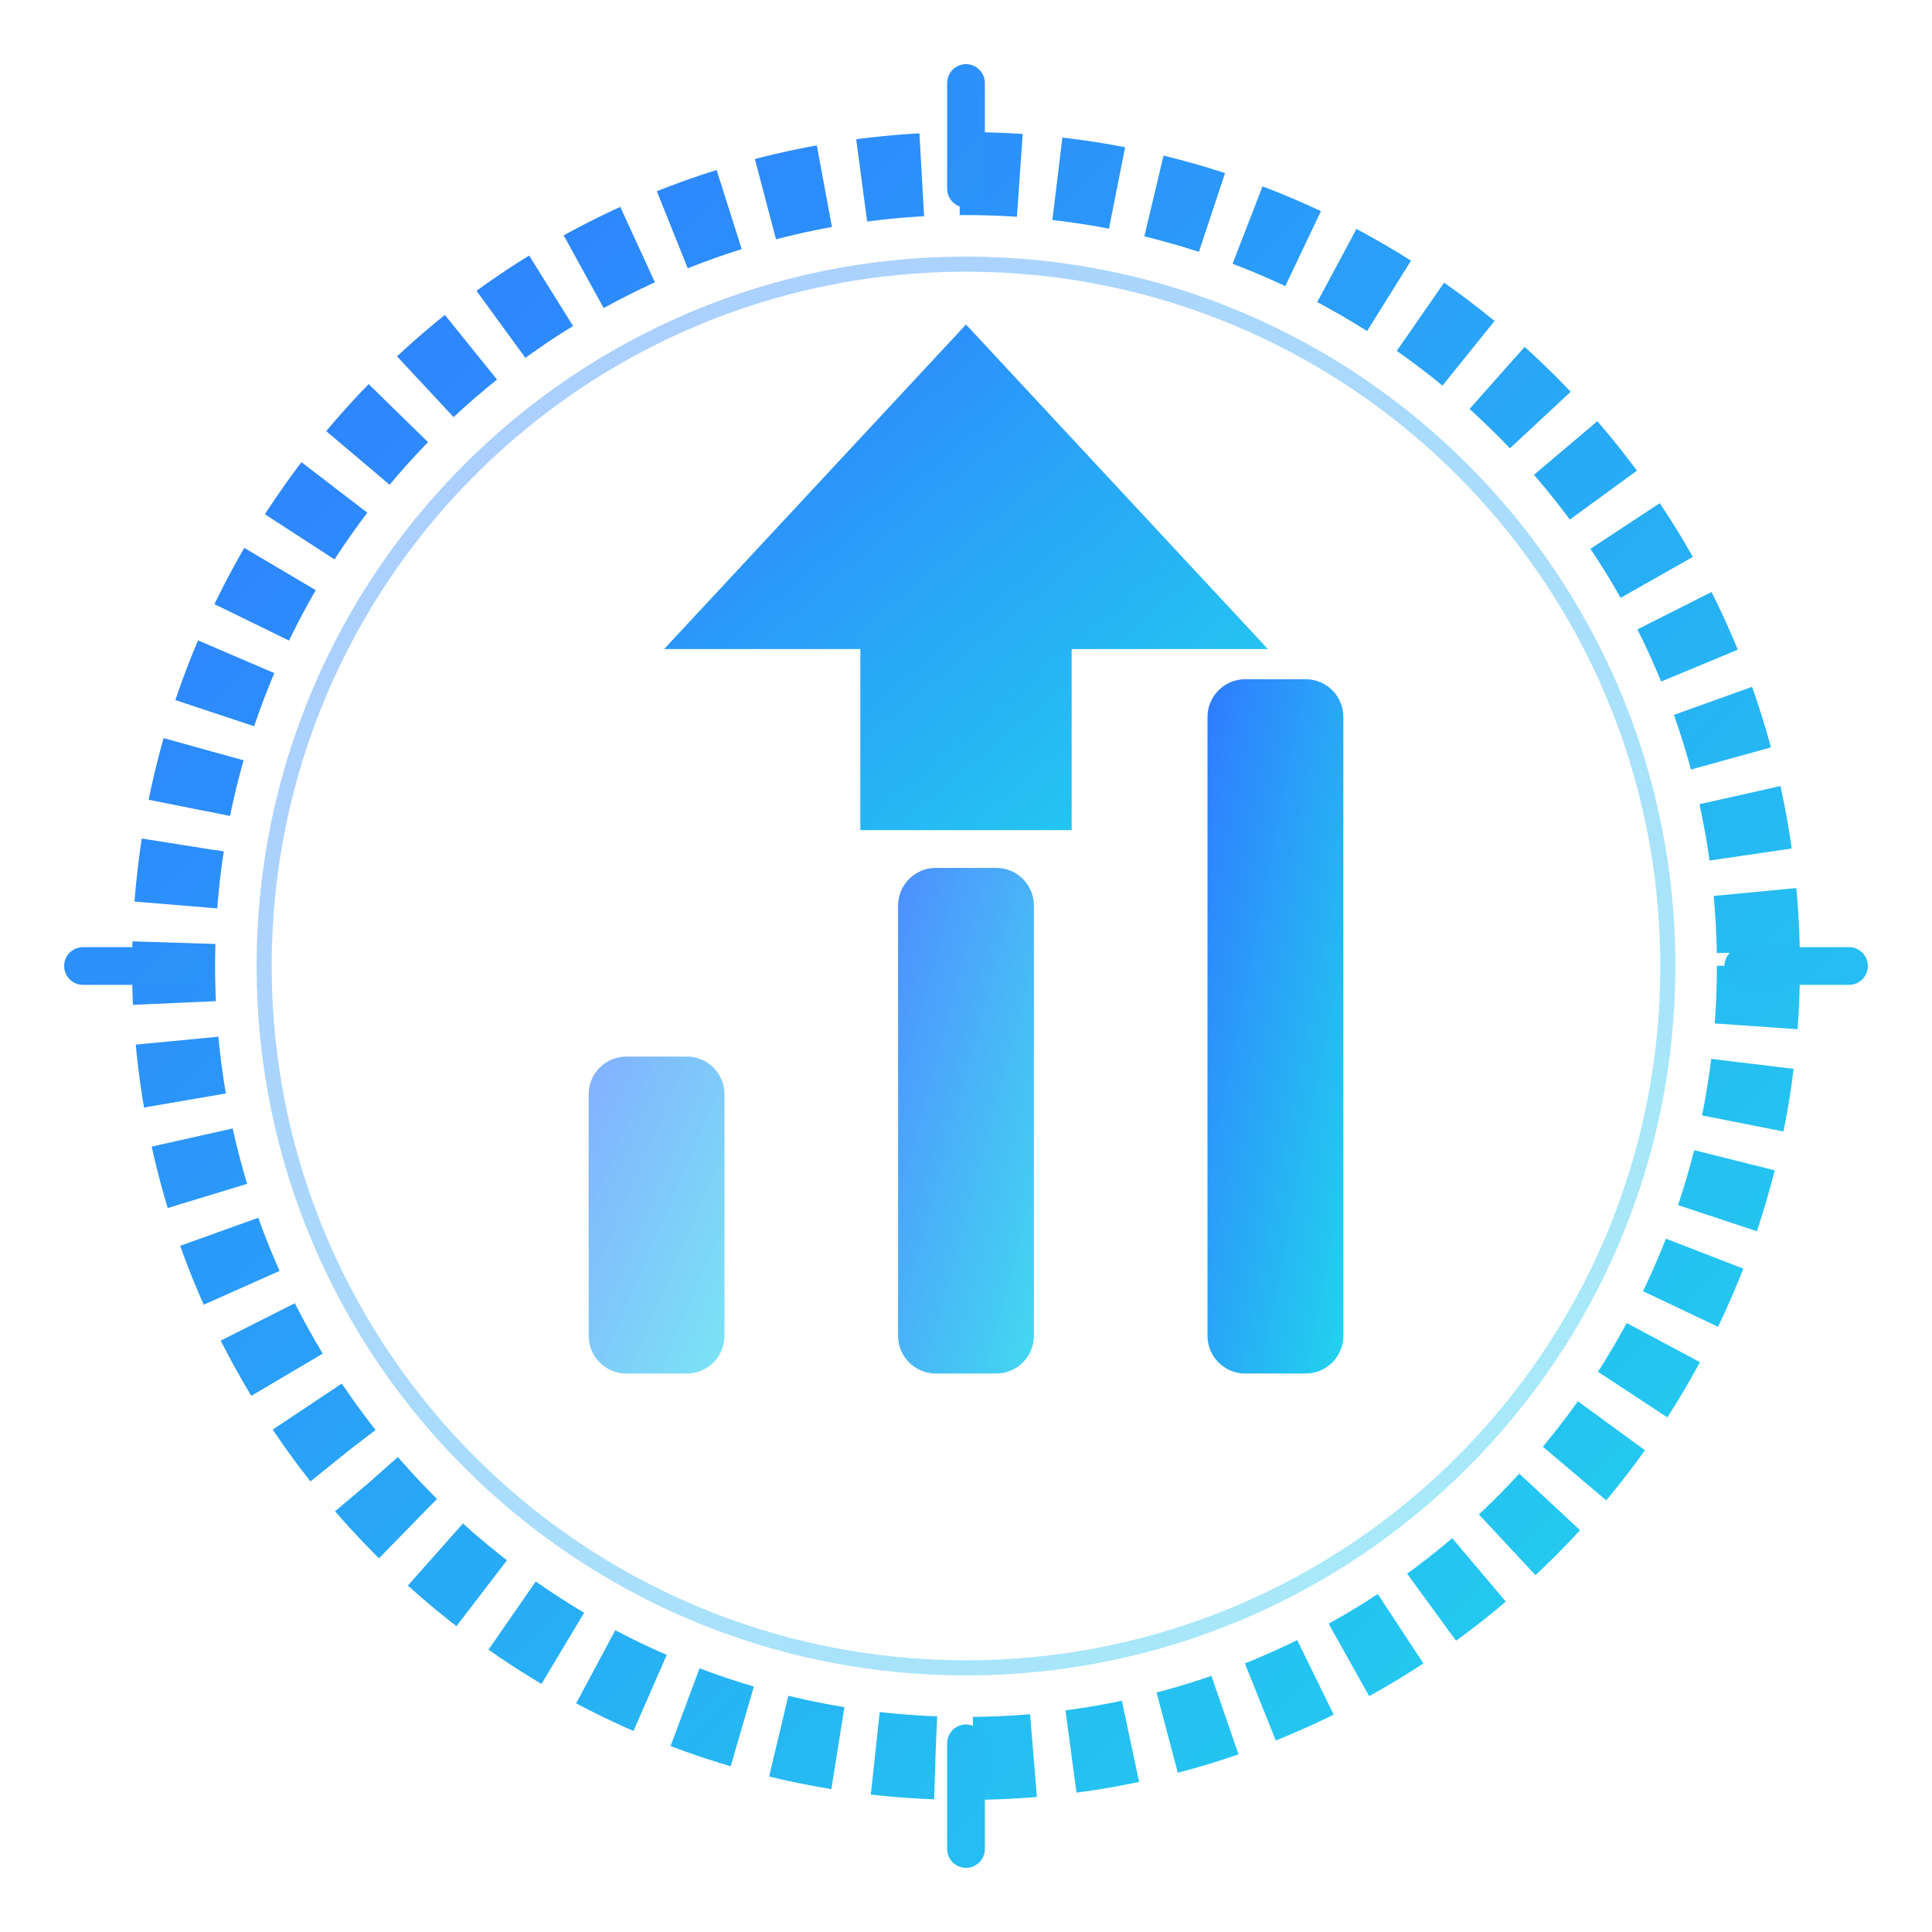
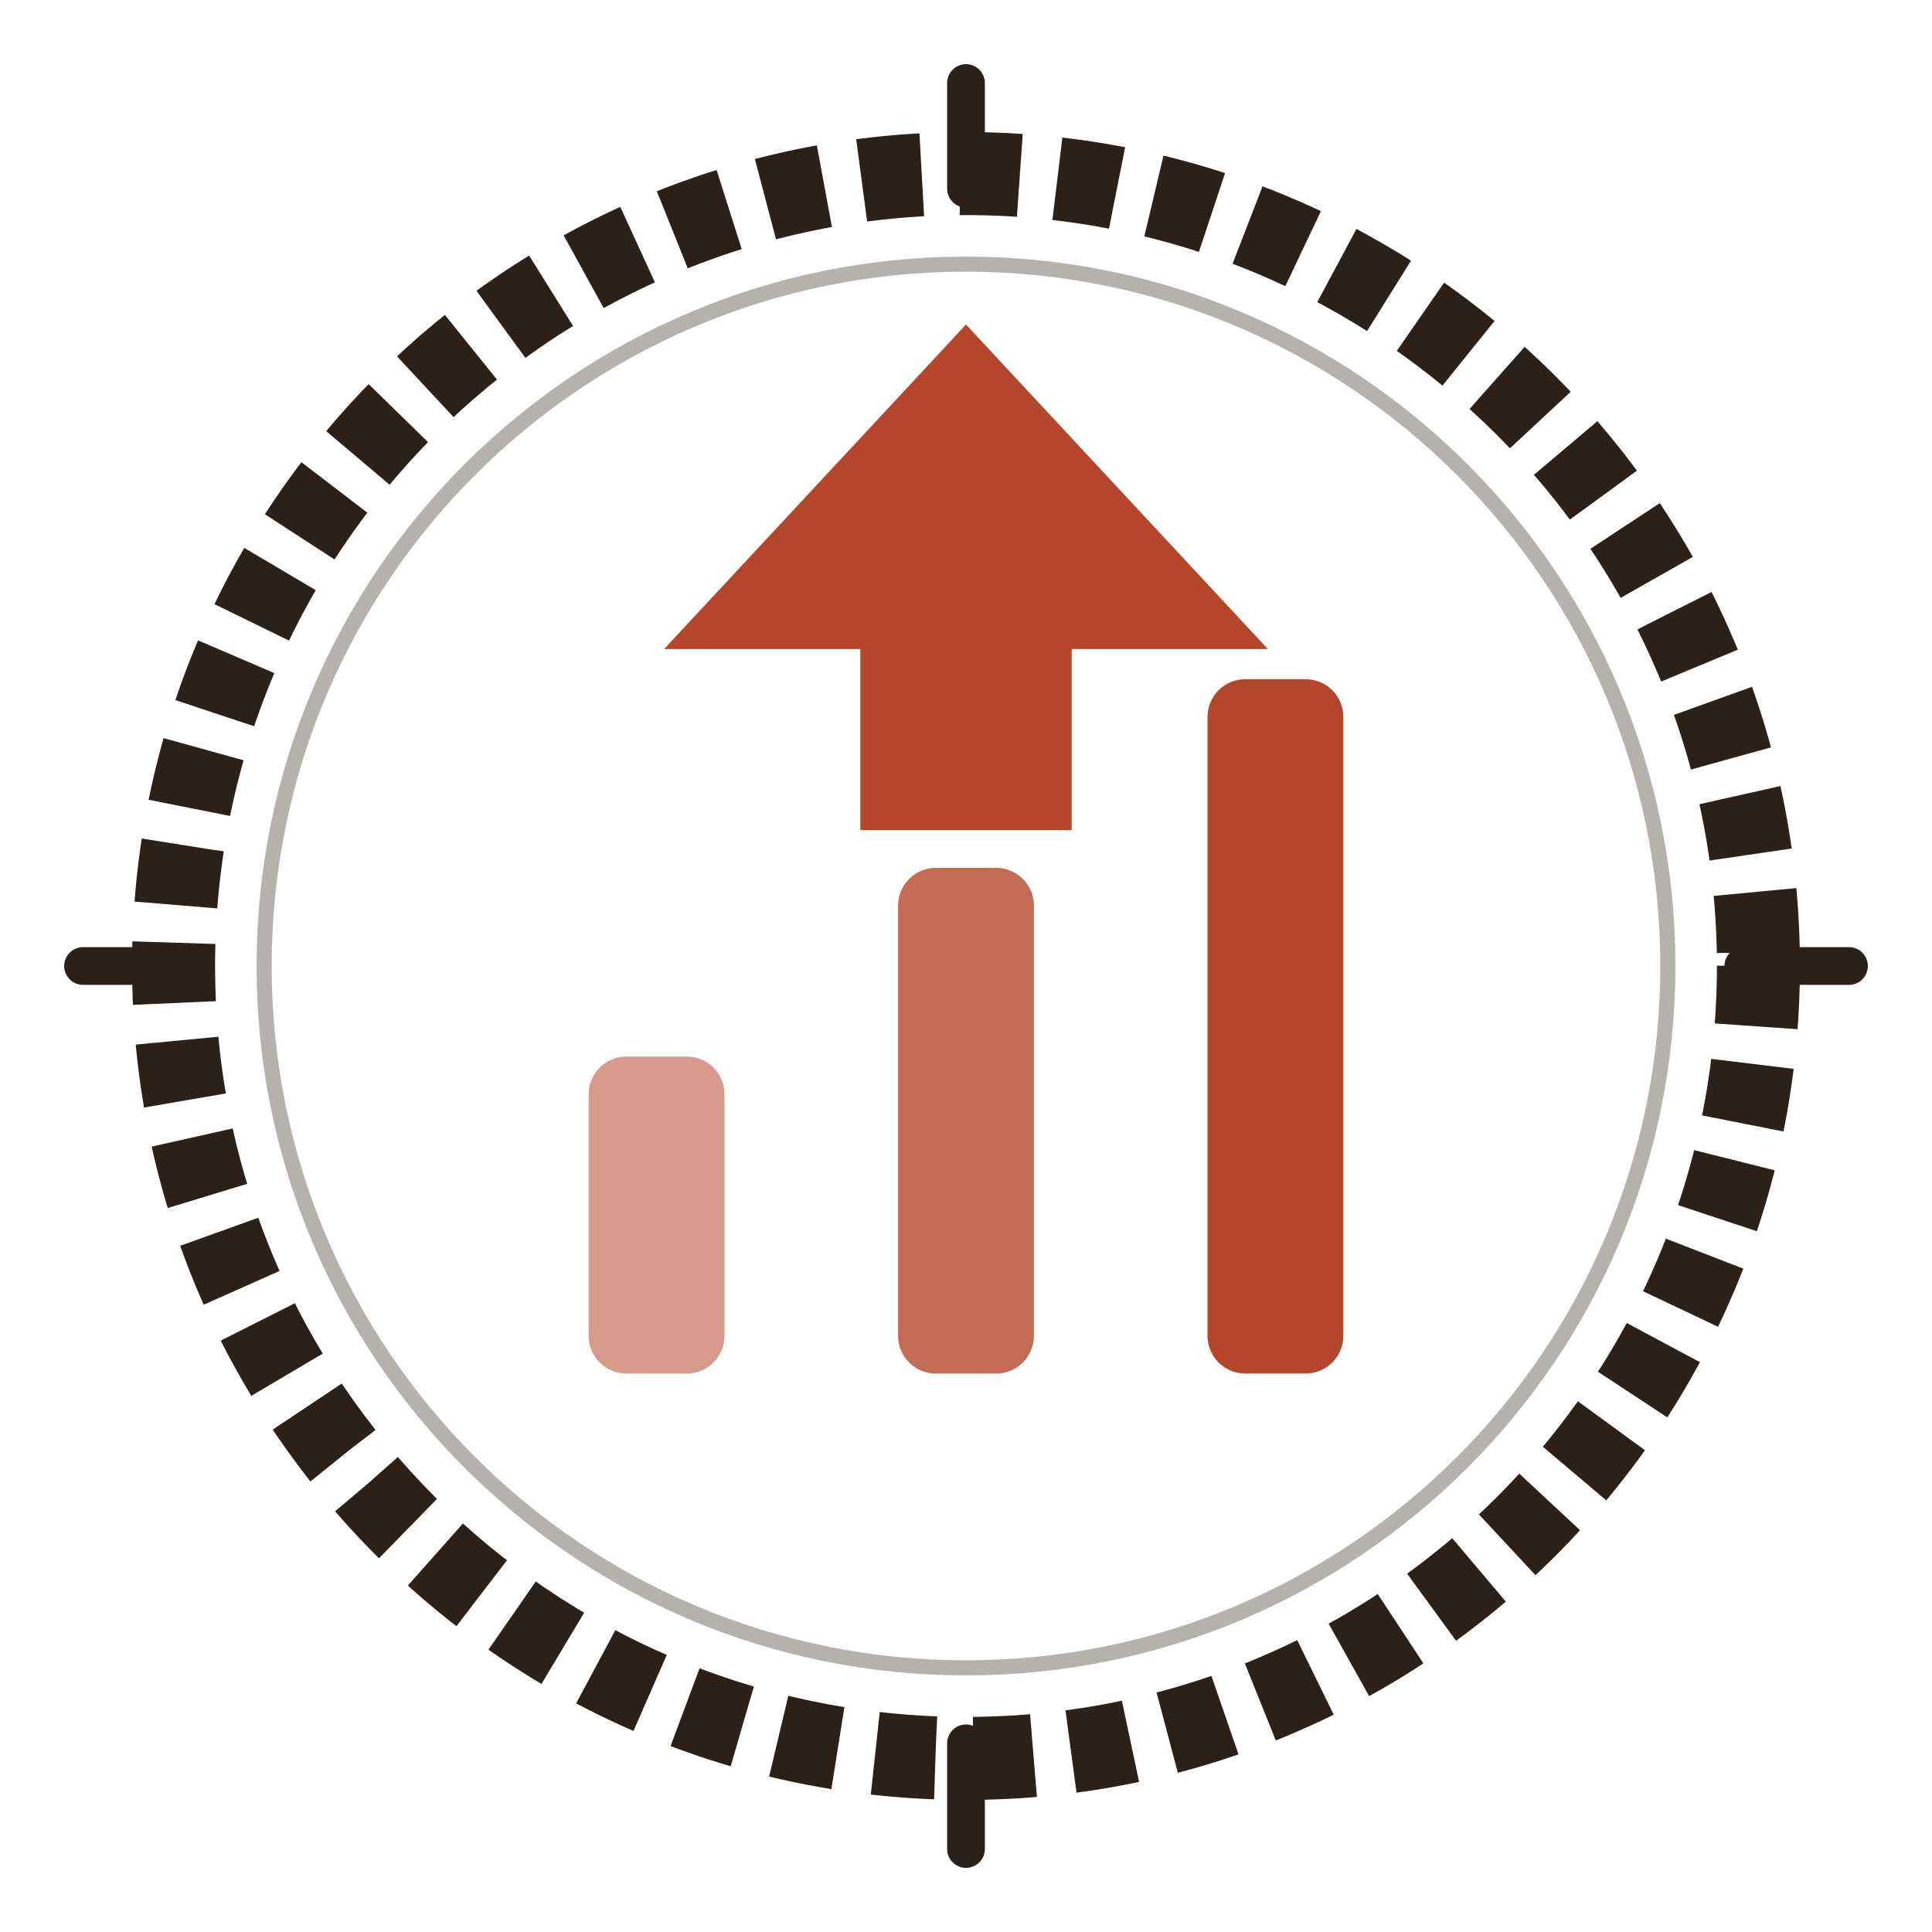
<svg xmlns="http://www.w3.org/2000/svg" viewBox="0 0 512 512" fill="none">
-   <defs>
-     <linearGradient id="miseGrad" x1="0%" y1="0%" x2="100%" y2="100%">
-       <stop offset="0%" stop-color="#2F7BFF" />
-       <stop offset="100%" stop-color="#22D3EE" />
-     </linearGradient>
-   </defs>
-   <circle cx="256" cy="256" r="210" stroke="url(#miseGrad)" stroke-width="22" stroke-dasharray="16 10" />
-   <circle cx="256" cy="256" r="186" stroke="url(#miseGrad)" stroke-width="4" opacity="0.4" />
-   <path d="M 256 22 L 256 50 M 256 462 L 256 490 M 22 256 L 50 256 M 462 256 L 490 256" stroke="url(#miseGrad)" stroke-width="10" stroke-linecap="round" />
-   <rect x="156" y="280" width="36" height="84" rx="10" fill="url(#miseGrad)" opacity="0.6" />
-   <rect x="238" y="230" width="36" height="134" rx="10" fill="url(#miseGrad)" opacity="0.85" />
-   <rect x="320" y="180" width="36" height="184" rx="10" fill="url(#miseGrad)" />
-   <path d="M 256 86 L 336 172 H 284 V 220 H 228 V 172 H 176 Z" fill="url(#miseGrad)" />
+   <circle cx="256" cy="256" r="210" stroke="#2B2118" stroke-width="22" stroke-dasharray="16 10" />
+   <circle cx="256" cy="256" r="186" stroke="#2B2118" stroke-width="4" opacity="0.35" />
+   <path d="M 256 22 L 256 50 M 256 462 L 256 490 M 22 256 L 50 256 M 462 256 L 490 256" stroke="#2B2118" stroke-width="10" stroke-linecap="round" />
+   <rect x="156" y="280" width="36" height="84" rx="10" fill="#B5462B" opacity="0.55" />
+   <rect x="238" y="230" width="36" height="134" rx="10" fill="#B5462B" opacity="0.8" />
+   <rect x="320" y="180" width="36" height="184" rx="10" fill="#B5462B" />
+   <path d="M 256 86 L 336 172 H 284 V 220 H 228 V 172 H 176 Z" fill="#B5462B" />
</svg>
